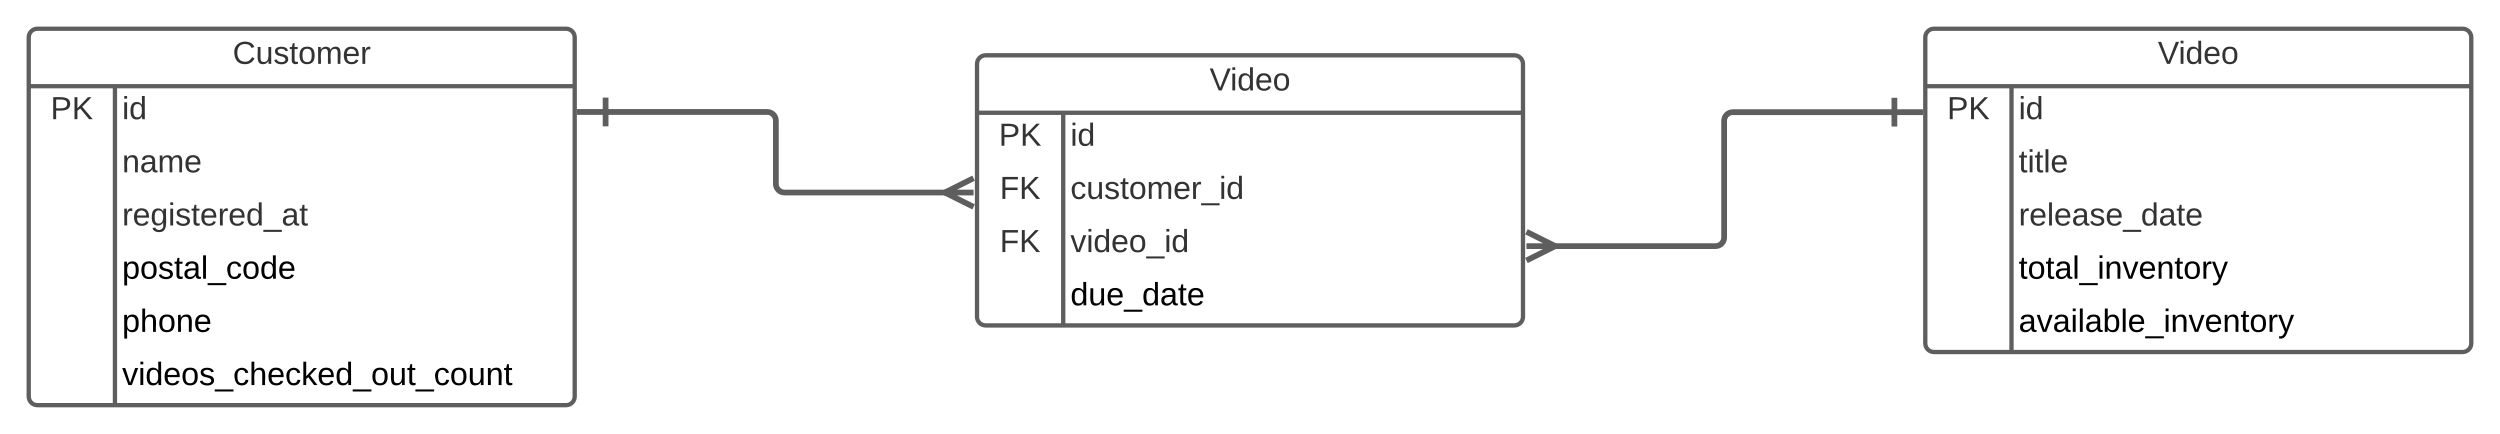
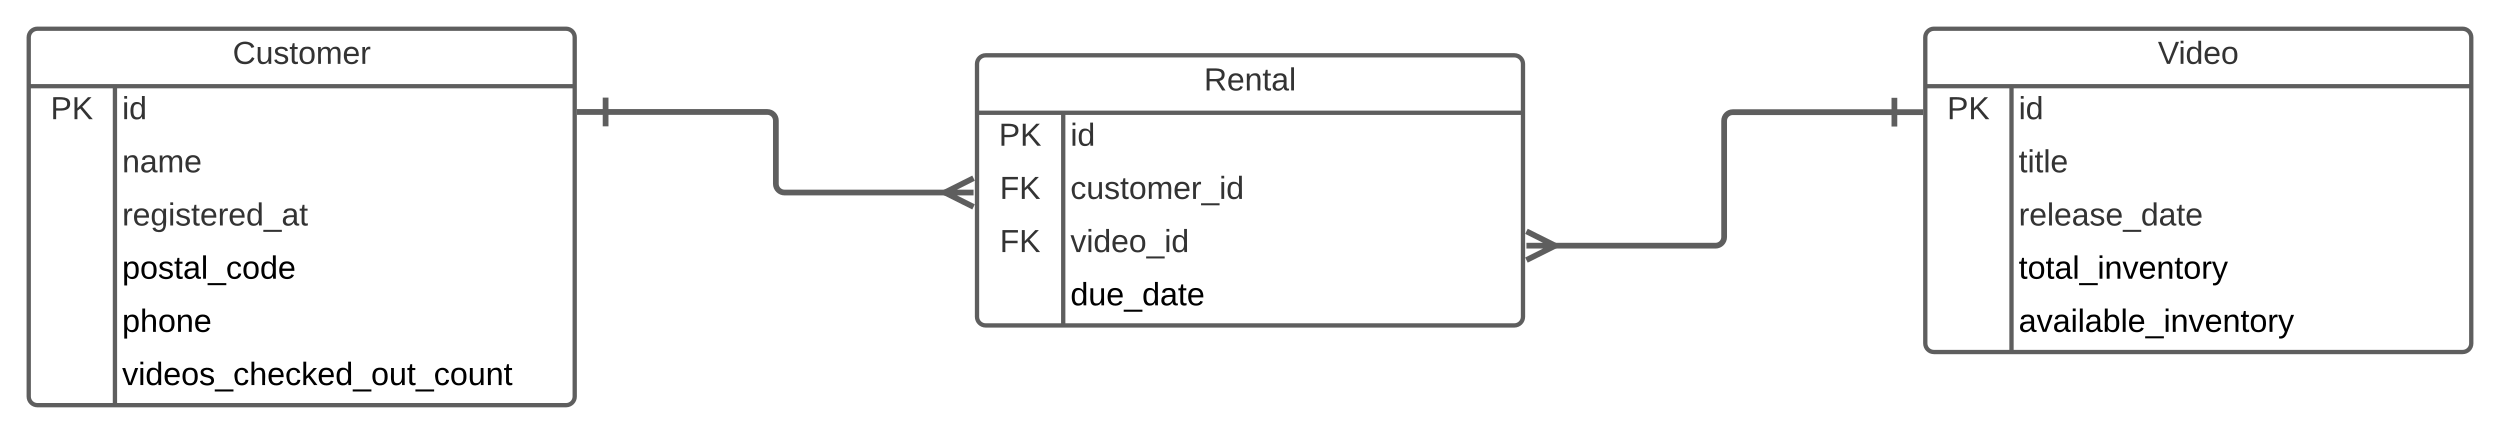
<svg xmlns="http://www.w3.org/2000/svg" xmlns:ns1="lucid" xmlns:xlink="http://www.w3.org/1999/xlink" width="1740" height="302">
  <g transform="translate(-140 -200)" ns1:page-tab-id="0_0">
    <path d="M0 0h3456v1360H0z" fill="#fff" />
    <path d="M160 226c0-3.3 2.7-6 6-6h368c3.3 0 6 2.7 6 6v250c0 3.3-2.7 6-6 6H166c-3.3 0-6-2.7-6-6z" fill="#fff" />
    <path d="M160 226c0-3.3 2.7-6 6-6h368c3.3 0 6 2.7 6 6v250c0 3.3-2.7 6-6 6H166c-3.3 0-6-2.7-6-6zM160 260h380M220 260v222" stroke="#5e5e5e" stroke-width="3" fill="none" />
    <use xlink:href="#a" transform="matrix(1,0,0,1,170,220) translate(131.9444 24.44444)" />
    <use xlink:href="#b" transform="matrix(1,0,0,1,165,262.5) translate(10.18519 20.44444)" />
    <use xlink:href="#c" transform="matrix(1,0,0,1,225,262.5) translate(0 20.44444)" />
    <use xlink:href="#d" transform="matrix(1,0,0,1,225,299.5) translate(0 20.44444)" />
    <use xlink:href="#e" transform="matrix(1,0,0,1,225,336.5) translate(0 20.44444)" />
    <use xlink:href="#f" transform="matrix(1,0,0,1,225,373.5) translate(0 20.48889)" />
    <use xlink:href="#g" transform="matrix(1,0,0,1,225,410.5) translate(0 20.48889)" />
    <use xlink:href="#h" transform="matrix(1,0,0,1,225,447.5) translate(0 20.48889)" />
    <path d="M1480 226c0-3.3 2.7-6 6-6h368c3.3 0 6 2.7 6 6v213c0 3.3-2.7 6-6 6h-368c-3.3 0-6-2.7-6-6z" fill="#fff" />
    <path d="M1480 226c0-3.3 2.7-6 6-6h368c3.3 0 6 2.7 6 6v213c0 3.3-2.7 6-6 6h-368c-3.3 0-6-2.7-6-6zM1480 260h380M1540 260v185" stroke="#5e5e5e" stroke-width="3" fill="none" />
    <use xlink:href="#i" transform="matrix(1,0,0,1,1490,220) translate(151.8519 24.44444)" />
    <use xlink:href="#b" transform="matrix(1,0,0,1,1485,262.5) translate(10.18519 20.44444)" />
    <use xlink:href="#c" transform="matrix(1,0,0,1,1545,262.5) translate(0 20.44444)" />
    <use xlink:href="#j" transform="matrix(1,0,0,1,1545,299.5) translate(0 20.44444)" />
    <use xlink:href="#k" transform="matrix(1,0,0,1,1545,336.5) translate(0 20.44444)" />
    <use xlink:href="#l" transform="matrix(1,0,0,1,1545,373.5) translate(0 20.48889)" />
    <use xlink:href="#m" transform="matrix(1,0,0,1,1545,410.5) translate(0 20.48889)" />
    <path d="M820 244.5c0-3.3 2.7-6 6-6h368c3.3 0 6 2.7 6 6v176c0 3.3-2.7 6-6 6H826c-3.3 0-6-2.7-6-6z" fill="#fff" />
    <path d="M820 244.5c0-3.3 2.7-6 6-6h368c3.3 0 6 2.7 6 6v176c0 3.3-2.7 6-6 6H826c-3.3 0-6-2.7-6-6zM820 278.5h380M880 278.5v148" stroke="#5e5e5e" stroke-width="3" fill="none" />
-     <use xlink:href="#i" transform="matrix(1,0,0,1,830,238.5) translate(151.8519 24.44444)" />
+     <use xlink:href="#n" transform="matrix(1,0,0,1,830,238.5) translate(147.963 24.44444)" />
    <use xlink:href="#b" transform="matrix(1,0,0,1,825,281) translate(10.18519 20.44444)" />
    <use xlink:href="#c" transform="matrix(1,0,0,1,885,281) translate(0 20.44444)" />
-     <use xlink:href="#n" transform="matrix(1,0,0,1,825,318) translate(10.83333 20.44444)" />
-     <use xlink:href="#o" transform="matrix(1,0,0,1,885,318) translate(0 20.44444)" />
-     <use xlink:href="#n" transform="matrix(1,0,0,1,825,355) translate(10.83333 20.44444)" />
-     <use xlink:href="#p" transform="matrix(1,0,0,1,885,355) translate(0 20.44444)" />
-     <use xlink:href="#q" transform="matrix(1,0,0,1,885,392) translate(0 20.48889)" />
-     <path d="M561.5 277.93H674c3.3 0 6 2.68 6 6V328c0 3.33 2.7 6 6 6h114.85" stroke="#5e5e5e" stroke-width="4" fill="none" />
+     <use xlink:href="#o" transform="matrix(1,0,0,1,825,318) translate(10.83333 20.44444)" />
+     <use xlink:href="#p" transform="matrix(1,0,0,1,885,318) translate(0 20.44444)" />
+     <use xlink:href="#o" transform="matrix(1,0,0,1,825,355) translate(10.83333 20.44444)" />
+     <use xlink:href="#q" transform="matrix(1,0,0,1,885,355) translate(0 20.44444)" />
+     <use xlink:href="#r" transform="matrix(1,0,0,1,885,392) translate(0 20.48889)" />
+     <path d="M561.5 277.93H674c3.3 0 6 2.68 6 6V328c0 3.3 2.7 6 6 6h114.85" stroke="#5e5e5e" stroke-width="4" fill="none" />
    <path d="M561.5 287.93v-20M541.5 277.93h20M817.6 344l-20-10 20-10M817.6 334h-20" stroke="#5e5e5e" stroke-width="4" fill="#fff" />
-     <path d="M1458.5 278.07H1346c-3.3 0-6 2.7-6 6v81.23c0 3.32-2.7 6-6 6h-114.85" stroke="#5e5e5e" stroke-width="4" fill="none" />
-     <path d="M1458.5 268.07v20M1478.5 278.07h-20M1202.4 361.3l20 10-20 10M1202.4 371.3h20" stroke="#5e5e5e" stroke-width="4" fill="#fff" />
+     <path d="M1458.5 278.07H1346c-3.3 0-6 2.7-6 6V365c0 3.3-2.7 6-6 6h-114.85" stroke="#5e5e5e" stroke-width="4" fill="none" />
+     <path d="M1458.5 268.07v20M1478.5 278.07h-20M1202.4 361l20 10-20 10M1202.4 371h20" stroke="#5e5e5e" stroke-width="4" fill="#fff" />
    <defs>
-       <path fill="#333" d="M212-179c-10-28-35-45-73-45-59 0-87 40-87 99 0 60 29 101 89 101 43 0 62-24 78-52l27 14C228-24 195 4 139 4 59 4 22-46 18-125c-6-104 99-153 187-111 19 9 31 26 39 46" id="r" />
-       <path fill="#333" d="M84 4C-5 8 30-112 23-190h32v120c0 31 7 50 39 49 72-2 45-101 50-169h31l1 190h-30c-1-10 1-25-2-33-11 22-28 36-60 37" id="s" />
-       <path fill="#333" d="M135-143c-3-34-86-38-87 0 15 53 115 12 119 90S17 21 10-45l28-5c4 36 97 45 98 0-10-56-113-15-118-90-4-57 82-63 122-42 12 7 21 19 24 35" id="t" />
-       <path fill="#333" d="M59-47c-2 24 18 29 38 22v24C64 9 27 4 27-40v-127H5v-23h24l9-43h21v43h35v23H59v120" id="u" />
-       <path fill="#333" d="M100-194c62-1 85 37 85 99 1 63-27 99-86 99S16-35 15-95c0-66 28-99 85-99zM99-20c44 1 53-31 53-75 0-43-8-75-51-75s-53 32-53 75 10 74 51 75" id="v" />
-       <path fill="#333" d="M210-169c-67 3-38 105-44 169h-31v-121c0-29-5-50-35-48C34-165 62-65 56 0H25l-1-190h30c1 10-1 24 2 32 10-44 99-50 107 0 11-21 27-35 58-36 85-2 47 119 55 194h-31v-121c0-29-5-49-35-48" id="w" />
-       <path fill="#333" d="M100-194c63 0 86 42 84 106H49c0 40 14 67 53 68 26 1 43-12 49-29l28 8c-11 28-37 45-77 45C44 4 14-33 15-96c1-61 26-98 85-98zm52 81c6-60-76-77-97-28-3 7-6 17-6 28h103" id="x" />
-       <path fill="#333" d="M114-163C36-179 61-72 57 0H25l-1-190h30c1 12-1 29 2 39 6-27 23-49 58-41v29" id="y" />
+       <path fill="#333" d="M212-179c-10-28-35-45-73-45-59 0-87 40-87 99 0 60 29 101 89 101 43 0 62-24 78-52l27 14C228-24 195 4 139 4 59 4 22-46 18-125c-6-104 99-153 187-111 19 9 31 26 39 46" id="s" />
+       <path fill="#333" d="M84 4C-5 8 30-112 23-190h32v120c0 31 7 50 39 49 72-2 45-101 50-169h31l1 190h-30c-1-10 1-25-2-33-11 22-28 36-60 37" id="t" />
+       <path fill="#333" d="M135-143c-3-34-86-38-87 0 15 53 115 12 119 90S17 21 10-45l28-5c4 36 97 45 98 0-10-56-113-15-118-90-4-57 82-63 122-42 12 7 21 19 24 35" id="u" />
+       <path fill="#333" d="M59-47c-2 24 18 29 38 22v24C64 9 27 4 27-40v-127H5v-23h24l9-43h21v43h35v23H59v120" id="v" />
+       <path fill="#333" d="M100-194c62-1 85 37 85 99 1 63-27 99-86 99S16-35 15-95c0-66 28-99 85-99zM99-20c44 1 53-31 53-75 0-43-8-75-51-75s-53 32-53 75 10 74 51 75" id="w" />
+       <path fill="#333" d="M210-169c-67 3-38 105-44 169h-31v-121c0-29-5-50-35-48C34-165 62-65 56 0H25l-1-190h30c1 10-1 24 2 32 10-44 99-50 107 0 11-21 27-35 58-36 85-2 47 119 55 194h-31v-121c0-29-5-49-35-48" id="x" />
+       <path fill="#333" d="M100-194c63 0 86 42 84 106H49c0 40 14 67 53 68 26 1 43-12 49-29l28 8c-11 28-37 45-77 45C44 4 14-33 15-96c1-61 26-98 85-98zm52 81c6-60-76-77-97-28-3 7-6 17-6 28h103" id="y" />
+       <path fill="#333" d="M114-163C36-179 61-72 57 0H25l-1-190h30c1 12-1 29 2 39 6-27 23-49 58-41v29" id="z" />
      <g id="a">
-         <use transform="matrix(0.0617284,0,0,0.0617284,0,0)" xlink:href="#r" />
-         <use transform="matrix(0.0617284,0,0,0.0617284,15.98765,0)" xlink:href="#s" />
-         <use transform="matrix(0.0617284,0,0,0.0617284,28.33333,0)" xlink:href="#t" />
-         <use transform="matrix(0.0617284,0,0,0.0617284,39.44444,0)" xlink:href="#u" />
-         <use transform="matrix(0.0617284,0,0,0.0617284,45.61728,0)" xlink:href="#v" />
-         <use transform="matrix(0.0617284,0,0,0.0617284,57.96296,0)" xlink:href="#w" />
-         <use transform="matrix(0.0617284,0,0,0.0617284,76.41975,0)" xlink:href="#x" />
-         <use transform="matrix(0.0617284,0,0,0.0617284,88.76543,0)" xlink:href="#y" />
-       </g>
-       <path fill="#333" d="M30-248c87 1 191-15 191 75 0 78-77 80-158 76V0H30v-248zm33 125c57 0 124 11 124-50 0-59-68-47-124-48v98" id="z" />
-       <path fill="#333" d="M194 0L95-120 63-95V0H30v-248h33v124l119-124h40L117-140 236 0h-42" id="A" />
+         <use transform="matrix(0.0617284,0,0,0.0617284,0,0)" xlink:href="#s" />
+         <use transform="matrix(0.0617284,0,0,0.0617284,15.98765,0)" xlink:href="#t" />
+         <use transform="matrix(0.0617284,0,0,0.0617284,28.33333,0)" xlink:href="#u" />
+         <use transform="matrix(0.0617284,0,0,0.0617284,39.44444,0)" xlink:href="#v" />
+         <use transform="matrix(0.0617284,0,0,0.0617284,45.61728,0)" xlink:href="#w" />
+         <use transform="matrix(0.0617284,0,0,0.0617284,57.96296,0)" xlink:href="#x" />
+         <use transform="matrix(0.0617284,0,0,0.0617284,76.41975,0)" xlink:href="#y" />
+         <use transform="matrix(0.0617284,0,0,0.0617284,88.76543,0)" xlink:href="#z" />
+       </g>
+       <path fill="#333" d="M30-248c87 1 191-15 191 75 0 78-77 80-158 76V0H30v-248zm33 125c57 0 124 11 124-50 0-59-68-47-124-48v98" id="A" />
+       <path fill="#333" d="M194 0L95-120 63-95V0H30v-248h33v124l119-124h40L117-140 236 0h-42" id="B" />
      <g id="b">
+         <use transform="matrix(0.0617284,0,0,0.0617284,0,0)" xlink:href="#A" />
+         <use transform="matrix(0.0617284,0,0,0.0617284,14.81481,0)" xlink:href="#B" />
+       </g>
+       <path fill="#333" d="M24-231v-30h32v30H24zM24 0v-190h32V0H24" id="C" />
+       <path fill="#333" d="M85-194c31 0 48 13 60 33l-1-100h32l1 261h-30c-2-10 0-23-3-31C134-8 116 4 85 4 32 4 16-35 15-94c0-66 23-100 70-100zm9 24c-40 0-46 34-46 75 0 40 6 74 45 74 42 0 51-32 51-76 0-42-9-74-50-73" id="D" />
+       <g id="c">
+         <use transform="matrix(0.0617284,0,0,0.0617284,0,0)" xlink:href="#C" />
+         <use transform="matrix(0.0617284,0,0,0.0617284,4.876543,0)" xlink:href="#D" />
+       </g>
+       <path fill="#333" d="M117-194c89-4 53 116 60 194h-32v-121c0-31-8-49-39-48C34-167 62-67 57 0H25l-1-190h30c1 10-1 24 2 32 11-22 29-35 61-36" id="E" />
+       <path fill="#333" d="M141-36C126-15 110 5 73 4 37 3 15-17 15-53c-1-64 63-63 125-63 3-35-9-54-41-54-24 1-41 7-42 31l-33-3c5-37 33-52 76-52 45 0 72 20 72 64v82c-1 20 7 32 28 27v20c-31 9-61-2-59-35zM48-53c0 20 12 33 32 33 41-3 63-29 60-74-43 2-92-5-92 41" id="F" />
+       <g id="d">
+         <use transform="matrix(0.0617284,0,0,0.0617284,0,0)" xlink:href="#E" />
+         <use transform="matrix(0.0617284,0,0,0.0617284,12.34568,0)" xlink:href="#F" />
+         <use transform="matrix(0.0617284,0,0,0.0617284,24.69136,0)" xlink:href="#x" />
+         <use transform="matrix(0.0617284,0,0,0.0617284,43.14815,0)" xlink:href="#y" />
+       </g>
+       <path fill="#333" d="M177-190C167-65 218 103 67 71c-23-6-38-20-44-43l32-5c15 47 100 32 89-28v-30C133-14 115 1 83 1 29 1 15-40 15-95c0-56 16-97 71-98 29-1 48 16 59 35 1-10 0-23 2-32h30zM94-22c36 0 50-32 50-73 0-42-14-75-50-75-39 0-46 34-46 75s6 73 46 73" id="G" />
+       <path fill="#333" d="M-5 72V49h209v23H-5" id="H" />
+       <g id="e">
        <use transform="matrix(0.0617284,0,0,0.0617284,0,0)" xlink:href="#z" />
-         <use transform="matrix(0.0617284,0,0,0.0617284,14.81481,0)" xlink:href="#A" />
-       </g>
-       <path fill="#333" d="M24-231v-30h32v30H24zM24 0v-190h32V0H24" id="B" />
-       <path fill="#333" d="M85-194c31 0 48 13 60 33l-1-100h32l1 261h-30c-2-10 0-23-3-31C134-8 116 4 85 4 32 4 16-35 15-94c0-66 23-100 70-100zm9 24c-40 0-46 34-46 75 0 40 6 74 45 74 42 0 51-32 51-76 0-42-9-74-50-73" id="C" />
-       <g id="c">
-         <use transform="matrix(0.0617284,0,0,0.0617284,0,0)" xlink:href="#B" />
-         <use transform="matrix(0.0617284,0,0,0.0617284,4.876543,0)" xlink:href="#C" />
-       </g>
-       <path fill="#333" d="M117-194c89-4 53 116 60 194h-32v-121c0-31-8-49-39-48C34-167 62-67 57 0H25l-1-190h30c1 10-1 24 2 32 11-22 29-35 61-36" id="D" />
-       <path fill="#333" d="M141-36C126-15 110 5 73 4 37 3 15-17 15-53c-1-64 63-63 125-63 3-35-9-54-41-54-24 1-41 7-42 31l-33-3c5-37 33-52 76-52 45 0 72 20 72 64v82c-1 20 7 32 28 27v20c-31 9-61-2-59-35zM48-53c0 20 12 33 32 33 41-3 63-29 60-74-43 2-92-5-92 41" id="E" />
-       <g id="d">
-         <use transform="matrix(0.0617284,0,0,0.0617284,0,0)" xlink:href="#D" />
-         <use transform="matrix(0.0617284,0,0,0.0617284,12.34568,0)" xlink:href="#E" />
-         <use transform="matrix(0.0617284,0,0,0.0617284,24.69136,0)" xlink:href="#w" />
-         <use transform="matrix(0.0617284,0,0,0.0617284,43.14815,0)" xlink:href="#x" />
-       </g>
-       <path fill="#333" d="M177-190C167-65 218 103 67 71c-23-6-38-20-44-43l32-5c15 47 100 32 89-28v-30C133-14 115 1 83 1 29 1 15-40 15-95c0-56 16-97 71-98 29-1 48 16 59 35 1-10 0-23 2-32h30zM94-22c36 0 50-32 50-73 0-42-14-75-50-75-39 0-46 34-46 75s6 73 46 73" id="F" />
-       <path fill="#333" d="M-5 72V49h209v23H-5" id="G" />
-       <g id="e">
-         <use transform="matrix(0.0617284,0,0,0.0617284,0,0)" xlink:href="#y" />
-         <use transform="matrix(0.0617284,0,0,0.0617284,7.345679,0)" xlink:href="#x" />
-         <use transform="matrix(0.0617284,0,0,0.0617284,19.69136,0)" xlink:href="#F" />
-         <use transform="matrix(0.0617284,0,0,0.0617284,32.03704,0)" xlink:href="#B" />
-         <use transform="matrix(0.0617284,0,0,0.0617284,36.91358,0)" xlink:href="#t" />
-         <use transform="matrix(0.0617284,0,0,0.0617284,48.02469,0)" xlink:href="#u" />
-         <use transform="matrix(0.0617284,0,0,0.0617284,54.19753,0)" xlink:href="#x" />
-         <use transform="matrix(0.0617284,0,0,0.0617284,66.54321,0)" xlink:href="#y" />
-         <use transform="matrix(0.0617284,0,0,0.0617284,73.88889,0)" xlink:href="#x" />
-         <use transform="matrix(0.0617284,0,0,0.0617284,86.23457,0)" xlink:href="#C" />
-         <use transform="matrix(0.0617284,0,0,0.0617284,98.58025,0)" xlink:href="#G" />
-         <use transform="matrix(0.0617284,0,0,0.0617284,110.9259,0)" xlink:href="#E" />
-         <use transform="matrix(0.0617284,0,0,0.0617284,123.2716,0)" xlink:href="#u" />
-       </g>
-       <path d="M115-194c55 1 70 41 70 98S169 2 115 4C84 4 66-9 55-30l1 105H24l-1-265h31l2 30c10-21 28-34 59-34zm-8 174c40 0 45-34 45-75s-6-73-45-74c-42 0-51 32-51 76 0 43 10 73 51 73" id="H" />
-       <path d="M100-194c62-1 85 37 85 99 1 63-27 99-86 99S16-35 15-95c0-66 28-99 85-99zM99-20c44 1 53-31 53-75 0-43-8-75-51-75s-53 32-53 75 10 74 51 75" id="I" />
-       <path d="M135-143c-3-34-86-38-87 0 15 53 115 12 119 90S17 21 10-45l28-5c4 36 97 45 98 0-10-56-113-15-118-90-4-57 82-63 122-42 12 7 21 19 24 35" id="J" />
-       <path d="M59-47c-2 24 18 29 38 22v24C64 9 27 4 27-40v-127H5v-23h24l9-43h21v43h35v23H59v120" id="K" />
-       <path d="M141-36C126-15 110 5 73 4 37 3 15-17 15-53c-1-64 63-63 125-63 3-35-9-54-41-54-24 1-41 7-42 31l-33-3c5-37 33-52 76-52 45 0 72 20 72 64v82c-1 20 7 32 28 27v20c-31 9-61-2-59-35zM48-53c0 20 12 33 32 33 41-3 63-29 60-74-43 2-92-5-92 41" id="L" />
-       <path d="M24 0v-261h32V0H24" id="M" />
-       <path d="M-5 72V49h209v23H-5" id="N" />
-       <path d="M96-169c-40 0-48 33-48 73s9 75 48 75c24 0 41-14 43-38l32 2c-6 37-31 61-74 61-59 0-76-41-82-99-10-93 101-131 147-64 4 7 5 14 7 22l-32 3c-4-21-16-35-41-35" id="O" />
-       <path d="M85-194c31 0 48 13 60 33l-1-100h32l1 261h-30c-2-10 0-23-3-31C134-8 116 4 85 4 32 4 16-35 15-94c0-66 23-100 70-100zm9 24c-40 0-46 34-46 75 0 40 6 74 45 74 42 0 51-32 51-76 0-42-9-74-50-73" id="P" />
-       <path d="M100-194c63 0 86 42 84 106H49c0 40 14 67 53 68 26 1 43-12 49-29l28 8c-11 28-37 45-77 45C44 4 14-33 15-96c1-61 26-98 85-98zm52 81c6-60-76-77-97-28-3 7-6 17-6 28h103" id="Q" />
+         <use transform="matrix(0.0617284,0,0,0.0617284,7.345679,0)" xlink:href="#y" />
+         <use transform="matrix(0.0617284,0,0,0.0617284,19.69136,0)" xlink:href="#G" />
+         <use transform="matrix(0.0617284,0,0,0.0617284,32.03704,0)" xlink:href="#C" />
+         <use transform="matrix(0.0617284,0,0,0.0617284,36.91358,0)" xlink:href="#u" />
+         <use transform="matrix(0.0617284,0,0,0.0617284,48.02469,0)" xlink:href="#v" />
+         <use transform="matrix(0.0617284,0,0,0.0617284,54.19753,0)" xlink:href="#y" />
+         <use transform="matrix(0.0617284,0,0,0.0617284,66.54321,0)" xlink:href="#z" />
+         <use transform="matrix(0.0617284,0,0,0.0617284,73.88889,0)" xlink:href="#y" />
+         <use transform="matrix(0.0617284,0,0,0.0617284,86.23457,0)" xlink:href="#D" />
+         <use transform="matrix(0.0617284,0,0,0.0617284,98.58025,0)" xlink:href="#H" />
+         <use transform="matrix(0.0617284,0,0,0.0617284,110.9259,0)" xlink:href="#F" />
+         <use transform="matrix(0.0617284,0,0,0.0617284,123.2716,0)" xlink:href="#v" />
+       </g>
+       <path d="M115-194c55 1 70 41 70 98S169 2 115 4C84 4 66-9 55-30l1 105H24l-1-265h31l2 30c10-21 28-34 59-34zm-8 174c40 0 45-34 45-75s-6-73-45-74c-42 0-51 32-51 76 0 43 10 73 51 73" id="I" />
+       <path d="M100-194c62-1 85 37 85 99 1 63-27 99-86 99S16-35 15-95c0-66 28-99 85-99zM99-20c44 1 53-31 53-75 0-43-8-75-51-75s-53 32-53 75 10 74 51 75" id="J" />
+       <path d="M135-143c-3-34-86-38-87 0 15 53 115 12 119 90S17 21 10-45l28-5c4 36 97 45 98 0-10-56-113-15-118-90-4-57 82-63 122-42 12 7 21 19 24 35" id="K" />
+       <path d="M59-47c-2 24 18 29 38 22v24C64 9 27 4 27-40v-127H5v-23h24l9-43h21v43h35v23H59v120" id="L" />
+       <path d="M141-36C126-15 110 5 73 4 37 3 15-17 15-53c-1-64 63-63 125-63 3-35-9-54-41-54-24 1-41 7-42 31l-33-3c5-37 33-52 76-52 45 0 72 20 72 64v82c-1 20 7 32 28 27v20c-31 9-61-2-59-35zM48-53c0 20 12 33 32 33 41-3 63-29 60-74-43 2-92-5-92 41" id="M" />
+       <path d="M24 0v-261h32V0H24" id="N" />
+       <path d="M-5 72V49h209v23H-5" id="O" />
+       <path d="M96-169c-40 0-48 33-48 73s9 75 48 75c24 0 41-14 43-38l32 2c-6 37-31 61-74 61-59 0-76-41-82-99-10-93 101-131 147-64 4 7 5 14 7 22l-32 3c-4-21-16-35-41-35" id="P" />
+       <path d="M85-194c31 0 48 13 60 33l-1-100h32l1 261h-30c-2-10 0-23-3-31C134-8 116 4 85 4 32 4 16-35 15-94c0-66 23-100 70-100zm9 24c-40 0-46 34-46 75 0 40 6 74 45 74 42 0 51-32 51-76 0-42-9-74-50-73" id="Q" />
+       <path d="M100-194c63 0 86 42 84 106H49c0 40 14 67 53 68 26 1 43-12 49-29l28 8c-11 28-37 45-77 45C44 4 14-33 15-96c1-61 26-98 85-98zm52 81c6-60-76-77-97-28-3 7-6 17-6 28h103" id="R" />
      <g id="f">
-         <use transform="matrix(0.06234568,0,0,0.06234568,0,0)" xlink:href="#H" />
-         <use transform="matrix(0.06234568,0,0,0.06234568,12.46914,0)" xlink:href="#I" />
+         <use transform="matrix(0.06234568,0,0,0.06234568,0,0)" xlink:href="#I" />
+         <use transform="matrix(0.06234568,0,0,0.06234568,12.46914,0)" xlink:href="#J" />
+         <use transform="matrix(0.06234568,0,0,0.06234568,24.93827,0)" xlink:href="#K" />
+         <use transform="matrix(0.06234568,0,0,0.06234568,36.16049,0)" xlink:href="#L" />
+         <use transform="matrix(0.06234568,0,0,0.06234568,42.39506,0)" xlink:href="#M" />
+         <use transform="matrix(0.06234568,0,0,0.06234568,54.8642,0)" xlink:href="#N" />
+         <use transform="matrix(0.06234568,0,0,0.06234568,59.78951,0)" xlink:href="#O" />
+         <use transform="matrix(0.06234568,0,0,0.06234568,72.25864,0)" xlink:href="#P" />
+         <use transform="matrix(0.06234568,0,0,0.06234568,83.48086,0)" xlink:href="#J" />
+         <use transform="matrix(0.06234568,0,0,0.06234568,95.95,0)" xlink:href="#Q" />
+         <use transform="matrix(0.06234568,0,0,0.06234568,108.4191,0)" xlink:href="#R" />
+       </g>
+       <path d="M106-169C34-169 62-67 57 0H25v-261h32l-1 103c12-21 28-36 61-36 89 0 53 116 60 194h-32v-121c2-32-8-49-39-48" id="S" />
+       <path d="M117-194c89-4 53 116 60 194h-32v-121c0-31-8-49-39-48C34-167 62-67 57 0H25l-1-190h30c1 10-1 24 2 32 11-22 29-35 61-36" id="T" />
+       <g id="g">
+         <use transform="matrix(0.06234568,0,0,0.06234568,0,0)" xlink:href="#I" />
+         <use transform="matrix(0.06234568,0,0,0.06234568,12.46914,0)" xlink:href="#S" />
        <use transform="matrix(0.06234568,0,0,0.06234568,24.93827,0)" xlink:href="#J" />
-         <use transform="matrix(0.06234568,0,0,0.06234568,36.16049,0)" xlink:href="#K" />
-         <use transform="matrix(0.06234568,0,0,0.06234568,42.39506,0)" xlink:href="#L" />
-         <use transform="matrix(0.06234568,0,0,0.06234568,54.8642,0)" xlink:href="#M" />
-         <use transform="matrix(0.06234568,0,0,0.06234568,59.78951,0)" xlink:href="#N" />
-         <use transform="matrix(0.06234568,0,0,0.06234568,72.25864,0)" xlink:href="#O" />
-         <use transform="matrix(0.06234568,0,0,0.06234568,83.48086,0)" xlink:href="#I" />
-         <use transform="matrix(0.06234568,0,0,0.06234568,95.95,0)" xlink:href="#P" />
-         <use transform="matrix(0.06234568,0,0,0.06234568,108.4191,0)" xlink:href="#Q" />
-       </g>
-       <path d="M106-169C34-169 62-67 57 0H25v-261h32l-1 103c12-21 28-36 61-36 89 0 53 116 60 194h-32v-121c2-32-8-49-39-48" id="R" />
-       <path d="M117-194c89-4 53 116 60 194h-32v-121c0-31-8-49-39-48C34-167 62-67 57 0H25l-1-190h30c1 10-1 24 2 32 11-22 29-35 61-36" id="S" />
-       <g id="g">
-         <use transform="matrix(0.06234568,0,0,0.06234568,0,0)" xlink:href="#H" />
-         <use transform="matrix(0.06234568,0,0,0.06234568,12.46914,0)" xlink:href="#R" />
-         <use transform="matrix(0.06234568,0,0,0.06234568,24.93827,0)" xlink:href="#I" />
-         <use transform="matrix(0.06234568,0,0,0.06234568,37.40741,0)" xlink:href="#S" />
+         <use transform="matrix(0.06234568,0,0,0.06234568,37.40741,0)" xlink:href="#T" />
+         <use transform="matrix(0.06234568,0,0,0.06234568,49.87654,0)" xlink:href="#R" />
+       </g>
+       <path d="M108 0H70L1-190h34L89-25l56-165h34" id="U" />
+       <path d="M24-231v-30h32v30H24zM24 0v-190h32V0H24" id="V" />
+       <path d="M143 0L79-87 56-68V0H24v-261h32v163l83-92h37l-77 82L181 0h-38" id="W" />
+       <path d="M84 4C-5 8 30-112 23-190h32v120c0 31 7 50 39 49 72-2 45-101 50-169h31l1 190h-30c-1-10 1-25-2-33-11 22-28 36-60 37" id="X" />
+       <g id="h">
+         <use transform="matrix(0.06234568,0,0,0.06234568,0,0)" xlink:href="#U" />
+         <use transform="matrix(0.06234568,0,0,0.06234568,11.22222,0)" xlink:href="#V" />
+         <use transform="matrix(0.06234568,0,0,0.06234568,16.14753,0)" xlink:href="#Q" />
+         <use transform="matrix(0.06234568,0,0,0.06234568,28.61667,0)" xlink:href="#R" />
+         <use transform="matrix(0.06234568,0,0,0.06234568,41.0858,0)" xlink:href="#J" />
+         <use transform="matrix(0.06234568,0,0,0.06234568,53.55494,0)" xlink:href="#K" />
+         <use transform="matrix(0.06234568,0,0,0.06234568,64.77716,0)" xlink:href="#O" />
+         <use transform="matrix(0.06234568,0,0,0.06234568,77.2463,0)" xlink:href="#P" />
+         <use transform="matrix(0.06234568,0,0,0.06234568,88.46852,0)" xlink:href="#S" />
+         <use transform="matrix(0.06234568,0,0,0.06234568,100.9377,0)" xlink:href="#R" />
+         <use transform="matrix(0.06234568,0,0,0.06234568,113.4068,0)" xlink:href="#P" />
+         <use transform="matrix(0.06234568,0,0,0.06234568,124.629,0)" xlink:href="#W" />
+         <use transform="matrix(0.06234568,0,0,0.06234568,135.8512,0)" xlink:href="#R" />
+         <use transform="matrix(0.06234568,0,0,0.06234568,148.3204,0)" xlink:href="#Q" />
+         <use transform="matrix(0.06234568,0,0,0.06234568,160.7895,0)" xlink:href="#O" />
+         <use transform="matrix(0.06234568,0,0,0.06234568,173.2586,0)" xlink:href="#J" />
+         <use transform="matrix(0.06234568,0,0,0.06234568,185.7278,0)" xlink:href="#X" />
+         <use transform="matrix(0.06234568,0,0,0.06234568,198.1969,0)" xlink:href="#L" />
+         <use transform="matrix(0.06234568,0,0,0.06234568,204.4315,0)" xlink:href="#O" />
+         <use transform="matrix(0.06234568,0,0,0.06234568,216.9006,0)" xlink:href="#P" />
+         <use transform="matrix(0.06234568,0,0,0.06234568,228.1228,0)" xlink:href="#J" />
+         <use transform="matrix(0.06234568,0,0,0.06234568,240.592,0)" xlink:href="#X" />
+         <use transform="matrix(0.06234568,0,0,0.06234568,253.0611,0)" xlink:href="#T" />
+         <use transform="matrix(0.06234568,0,0,0.06234568,265.5302,0)" xlink:href="#L" />
+       </g>
+       <path fill="#333" d="M137 0h-34L2-248h35l83 218 83-218h36" id="Y" />
+       <g id="i">
+         <use transform="matrix(0.0617284,0,0,0.0617284,0,0)" xlink:href="#Y" />
+         <use transform="matrix(0.0617284,0,0,0.0617284,14.38272,0)" xlink:href="#C" />
+         <use transform="matrix(0.0617284,0,0,0.0617284,19.25926,0)" xlink:href="#D" />
+         <use transform="matrix(0.0617284,0,0,0.0617284,31.60494,0)" xlink:href="#y" />
+         <use transform="matrix(0.0617284,0,0,0.0617284,43.95062,0)" xlink:href="#w" />
+       </g>
+       <path fill="#333" d="M24 0v-261h32V0H24" id="Z" />
+       <g id="j">
+         <use transform="matrix(0.0617284,0,0,0.0617284,0,0)" xlink:href="#v" />
+         <use transform="matrix(0.0617284,0,0,0.0617284,6.17284,0)" xlink:href="#C" />
+         <use transform="matrix(0.0617284,0,0,0.0617284,11.04938,0)" xlink:href="#v" />
+         <use transform="matrix(0.0617284,0,0,0.0617284,17.22222,0)" xlink:href="#Z" />
+         <use transform="matrix(0.0617284,0,0,0.0617284,22.09877,0)" xlink:href="#y" />
+       </g>
+       <g id="k">
+         <use transform="matrix(0.0617284,0,0,0.0617284,0,0)" xlink:href="#z" />
+         <use transform="matrix(0.0617284,0,0,0.0617284,7.345679,0)" xlink:href="#y" />
+         <use transform="matrix(0.0617284,0,0,0.0617284,19.69136,0)" xlink:href="#Z" />
+         <use transform="matrix(0.0617284,0,0,0.0617284,24.5679,0)" xlink:href="#y" />
+         <use transform="matrix(0.0617284,0,0,0.0617284,36.91358,0)" xlink:href="#F" />
+         <use transform="matrix(0.0617284,0,0,0.0617284,49.25926,0)" xlink:href="#u" />
+         <use transform="matrix(0.0617284,0,0,0.0617284,60.37037,0)" xlink:href="#y" />
+         <use transform="matrix(0.0617284,0,0,0.0617284,72.71605,0)" xlink:href="#H" />
+         <use transform="matrix(0.0617284,0,0,0.0617284,85.06173,0)" xlink:href="#D" />
+         <use transform="matrix(0.0617284,0,0,0.0617284,97.40741,0)" xlink:href="#F" />
+         <use transform="matrix(0.0617284,0,0,0.0617284,109.7531,0)" xlink:href="#v" />
+         <use transform="matrix(0.0617284,0,0,0.0617284,115.9259,0)" xlink:href="#y" />
+       </g>
+       <path d="M114-163C36-179 61-72 57 0H25l-1-190h30c1 12-1 29 2 39 6-27 23-49 58-41v29" id="aa" />
+       <path d="M179-190L93 31C79 59 56 82 12 73V49c39 6 53-20 64-50L1-190h34L92-34l54-156h33" id="ab" />
+       <g id="l">
+         <use transform="matrix(0.06234568,0,0,0.06234568,0,0)" xlink:href="#L" />
+         <use transform="matrix(0.06234568,0,0,0.06234568,6.234568,0)" xlink:href="#J" />
+         <use transform="matrix(0.06234568,0,0,0.06234568,18.7037,0)" xlink:href="#L" />
+         <use transform="matrix(0.06234568,0,0,0.06234568,24.93827,0)" xlink:href="#M" />
+         <use transform="matrix(0.06234568,0,0,0.06234568,37.40741,0)" xlink:href="#N" />
+         <use transform="matrix(0.06234568,0,0,0.06234568,42.33272,0)" xlink:href="#O" />
+         <use transform="matrix(0.06234568,0,0,0.06234568,54.80185,0)" xlink:href="#V" />
+         <use transform="matrix(0.06234568,0,0,0.06234568,59.72716,0)" xlink:href="#T" />
+         <use transform="matrix(0.06234568,0,0,0.06234568,72.1963,0)" xlink:href="#U" />
+         <use transform="matrix(0.06234568,0,0,0.06234568,83.41852,0)" xlink:href="#R" />
+         <use transform="matrix(0.06234568,0,0,0.06234568,95.88765,0)" xlink:href="#T" />
+         <use transform="matrix(0.06234568,0,0,0.06234568,108.3568,0)" xlink:href="#L" />
+         <use transform="matrix(0.06234568,0,0,0.06234568,114.5914,0)" xlink:href="#J" />
+         <use transform="matrix(0.06234568,0,0,0.06234568,127.0605,0)" xlink:href="#aa" />
+         <use transform="matrix(0.06234568,0,0,0.06234568,134.4796,0)" xlink:href="#ab" />
+       </g>
+       <path d="M115-194c53 0 69 39 70 98 0 66-23 100-70 100C84 3 66-7 56-30L54 0H23l1-261h32v101c10-23 28-34 59-34zm-8 174c40 0 45-34 45-75 0-40-5-75-45-74-42 0-51 32-51 76 0 43 10 73 51 73" id="ac" />
+       <g id="m">
+         <use transform="matrix(0.06234568,0,0,0.06234568,0,0)" xlink:href="#M" />
+         <use transform="matrix(0.06234568,0,0,0.06234568,12.46914,0)" xlink:href="#U" />
+         <use transform="matrix(0.06234568,0,0,0.06234568,23.69136,0)" xlink:href="#M" />
+         <use transform="matrix(0.06234568,0,0,0.06234568,36.16049,0)" xlink:href="#V" />
+         <use transform="matrix(0.06234568,0,0,0.06234568,41.0858,0)" xlink:href="#N" />
+         <use transform="matrix(0.06234568,0,0,0.06234568,46.01111,0)" xlink:href="#M" />
+         <use transform="matrix(0.06234568,0,0,0.06234568,58.48025,0)" xlink:href="#ac" />
+         <use transform="matrix(0.06234568,0,0,0.06234568,70.94938,0)" xlink:href="#N" />
+         <use transform="matrix(0.06234568,0,0,0.06234568,75.87469,0)" xlink:href="#R" />
+         <use transform="matrix(0.06234568,0,0,0.06234568,88.34383,0)" xlink:href="#O" />
+         <use transform="matrix(0.06234568,0,0,0.06234568,100.813,0)" xlink:href="#V" />
+         <use transform="matrix(0.06234568,0,0,0.06234568,105.7383,0)" xlink:href="#T" />
+         <use transform="matrix(0.06234568,0,0,0.06234568,118.2074,0)" xlink:href="#U" />
+         <use transform="matrix(0.06234568,0,0,0.06234568,129.4296,0)" xlink:href="#R" />
+         <use transform="matrix(0.06234568,0,0,0.06234568,141.8988,0)" xlink:href="#T" />
+         <use transform="matrix(0.06234568,0,0,0.06234568,154.3679,0)" xlink:href="#L" />
+         <use transform="matrix(0.06234568,0,0,0.06234568,160.6025,0)" xlink:href="#J" />
+         <use transform="matrix(0.06234568,0,0,0.06234568,173.0716,0)" xlink:href="#aa" />
+         <use transform="matrix(0.06234568,0,0,0.06234568,180.4907,0)" xlink:href="#ab" />
+       </g>
+       <path fill="#333" d="M233-177c-1 41-23 64-60 70L243 0h-38l-65-103H63V0H30v-248c88 3 205-21 203 71zM63-129c60-2 137 13 137-47 0-61-80-42-137-45v92" id="ad" />
+       <g id="n">
+         <use transform="matrix(0.0617284,0,0,0.0617284,0,0)" xlink:href="#ad" />
+         <use transform="matrix(0.0617284,0,0,0.0617284,15.98765,0)" xlink:href="#y" />
+         <use transform="matrix(0.0617284,0,0,0.0617284,28.33333,0)" xlink:href="#E" />
+         <use transform="matrix(0.0617284,0,0,0.0617284,40.67901,0)" xlink:href="#v" />
+         <use transform="matrix(0.0617284,0,0,0.0617284,46.85185,0)" xlink:href="#F" />
+         <use transform="matrix(0.0617284,0,0,0.0617284,59.19753,0)" xlink:href="#Z" />
+       </g>
+       <path fill="#333" d="M63-220v92h138v28H63V0H30v-248h175v28H63" id="ae" />
+       <g id="o">
+         <use transform="matrix(0.0617284,0,0,0.0617284,0,0)" xlink:href="#ae" />
+         <use transform="matrix(0.0617284,0,0,0.0617284,13.51852,0)" xlink:href="#B" />
+       </g>
+       <path fill="#333" d="M96-169c-40 0-48 33-48 73s9 75 48 75c24 0 41-14 43-38l32 2c-6 37-31 61-74 61-59 0-76-41-82-99-10-93 101-131 147-64 4 7 5 14 7 22l-32 3c-4-21-16-35-41-35" id="af" />
+       <g id="p">
+         <use transform="matrix(0.0617284,0,0,0.0617284,0,0)" xlink:href="#af" />
+         <use transform="matrix(0.0617284,0,0,0.0617284,11.11111,0)" xlink:href="#t" />
+         <use transform="matrix(0.0617284,0,0,0.0617284,23.45679,0)" xlink:href="#u" />
+         <use transform="matrix(0.0617284,0,0,0.0617284,34.5679,0)" xlink:href="#v" />
+         <use transform="matrix(0.0617284,0,0,0.0617284,40.74074,0)" xlink:href="#w" />
+         <use transform="matrix(0.0617284,0,0,0.0617284,53.08642,0)" xlink:href="#x" />
+         <use transform="matrix(0.0617284,0,0,0.0617284,71.54321,0)" xlink:href="#y" />
+         <use transform="matrix(0.0617284,0,0,0.0617284,83.88889,0)" xlink:href="#z" />
+         <use transform="matrix(0.0617284,0,0,0.0617284,91.23457,0)" xlink:href="#H" />
+         <use transform="matrix(0.0617284,0,0,0.0617284,103.5802,0)" xlink:href="#C" />
+         <use transform="matrix(0.0617284,0,0,0.0617284,108.4568,0)" xlink:href="#D" />
+       </g>
+       <path fill="#333" d="M108 0H70L1-190h34L89-25l56-165h34" id="ag" />
+       <g id="q">
+         <use transform="matrix(0.0617284,0,0,0.0617284,0,0)" xlink:href="#ag" />
+         <use transform="matrix(0.0617284,0,0,0.0617284,11.11111,0)" xlink:href="#C" />
+         <use transform="matrix(0.0617284,0,0,0.0617284,15.98765,0)" xlink:href="#D" />
+         <use transform="matrix(0.0617284,0,0,0.0617284,28.33333,0)" xlink:href="#y" />
+         <use transform="matrix(0.0617284,0,0,0.0617284,40.67901,0)" xlink:href="#w" />
+         <use transform="matrix(0.0617284,0,0,0.0617284,53.02469,0)" xlink:href="#H" />
+         <use transform="matrix(0.0617284,0,0,0.0617284,65.37037,0)" xlink:href="#C" />
+         <use transform="matrix(0.0617284,0,0,0.0617284,70.24691,0)" xlink:href="#D" />
+       </g>
+       <g id="r">
+         <use transform="matrix(0.06234568,0,0,0.06234568,0,0)" xlink:href="#Q" />
+         <use transform="matrix(0.06234568,0,0,0.06234568,12.46914,0)" xlink:href="#X" />
+         <use transform="matrix(0.06234568,0,0,0.06234568,24.93827,0)" xlink:href="#R" />
+         <use transform="matrix(0.06234568,0,0,0.06234568,37.40741,0)" xlink:href="#O" />
        <use transform="matrix(0.06234568,0,0,0.06234568,49.87654,0)" xlink:href="#Q" />
-       </g>
-       <path d="M108 0H70L1-190h34L89-25l56-165h34" id="T" />
-       <path d="M24-231v-30h32v30H24zM24 0v-190h32V0H24" id="U" />
-       <path d="M143 0L79-87 56-68V0H24v-261h32v163l83-92h37l-77 82L181 0h-38" id="V" />
-       <path d="M84 4C-5 8 30-112 23-190h32v120c0 31 7 50 39 49 72-2 45-101 50-169h31l1 190h-30c-1-10 1-25-2-33-11 22-28 36-60 37" id="W" />
-       <g id="h">
-         <use transform="matrix(0.06234568,0,0,0.06234568,0,0)" xlink:href="#T" />
-         <use transform="matrix(0.06234568,0,0,0.06234568,11.22222,0)" xlink:href="#U" />
-         <use transform="matrix(0.06234568,0,0,0.06234568,16.14753,0)" xlink:href="#P" />
-         <use transform="matrix(0.06234568,0,0,0.06234568,28.61667,0)" xlink:href="#Q" />
-         <use transform="matrix(0.06234568,0,0,0.06234568,41.0858,0)" xlink:href="#I" />
-         <use transform="matrix(0.06234568,0,0,0.06234568,53.55494,0)" xlink:href="#J" />
-         <use transform="matrix(0.06234568,0,0,0.06234568,64.77716,0)" xlink:href="#N" />
-         <use transform="matrix(0.06234568,0,0,0.06234568,77.2463,0)" xlink:href="#O" />
-         <use transform="matrix(0.06234568,0,0,0.06234568,88.46852,0)" xlink:href="#R" />
-         <use transform="matrix(0.06234568,0,0,0.06234568,100.9377,0)" xlink:href="#Q" />
-         <use transform="matrix(0.06234568,0,0,0.06234568,113.4068,0)" xlink:href="#O" />
-         <use transform="matrix(0.06234568,0,0,0.06234568,124.629,0)" xlink:href="#V" />
-         <use transform="matrix(0.06234568,0,0,0.06234568,135.8512,0)" xlink:href="#Q" />
-         <use transform="matrix(0.06234568,0,0,0.06234568,148.3204,0)" xlink:href="#P" />
-         <use transform="matrix(0.06234568,0,0,0.06234568,160.7895,0)" xlink:href="#N" />
-         <use transform="matrix(0.06234568,0,0,0.06234568,173.2586,0)" xlink:href="#I" />
-         <use transform="matrix(0.06234568,0,0,0.06234568,185.7278,0)" xlink:href="#W" />
-         <use transform="matrix(0.06234568,0,0,0.06234568,198.1969,0)" xlink:href="#K" />
-         <use transform="matrix(0.06234568,0,0,0.06234568,204.4315,0)" xlink:href="#N" />
-         <use transform="matrix(0.06234568,0,0,0.06234568,216.9006,0)" xlink:href="#O" />
-         <use transform="matrix(0.06234568,0,0,0.06234568,228.1228,0)" xlink:href="#I" />
-         <use transform="matrix(0.06234568,0,0,0.06234568,240.592,0)" xlink:href="#W" />
-         <use transform="matrix(0.06234568,0,0,0.06234568,253.0611,0)" xlink:href="#S" />
-         <use transform="matrix(0.06234568,0,0,0.06234568,265.5302,0)" xlink:href="#K" />
-       </g>
-       <path fill="#333" d="M137 0h-34L2-248h35l83 218 83-218h36" id="X" />
-       <g id="i">
-         <use transform="matrix(0.0617284,0,0,0.0617284,0,0)" xlink:href="#X" />
-         <use transform="matrix(0.0617284,0,0,0.0617284,14.38272,0)" xlink:href="#B" />
-         <use transform="matrix(0.0617284,0,0,0.0617284,19.25926,0)" xlink:href="#C" />
-         <use transform="matrix(0.0617284,0,0,0.0617284,31.60494,0)" xlink:href="#x" />
-         <use transform="matrix(0.0617284,0,0,0.0617284,43.95062,0)" xlink:href="#v" />
-       </g>
-       <path fill="#333" d="M24 0v-261h32V0H24" id="Y" />
-       <g id="j">
-         <use transform="matrix(0.0617284,0,0,0.0617284,0,0)" xlink:href="#u" />
-         <use transform="matrix(0.0617284,0,0,0.0617284,6.17284,0)" xlink:href="#B" />
-         <use transform="matrix(0.0617284,0,0,0.0617284,11.04938,0)" xlink:href="#u" />
-         <use transform="matrix(0.0617284,0,0,0.0617284,17.22222,0)" xlink:href="#Y" />
-         <use transform="matrix(0.0617284,0,0,0.0617284,22.09877,0)" xlink:href="#x" />
-       </g>
-       <g id="k">
-         <use transform="matrix(0.0617284,0,0,0.0617284,0,0)" xlink:href="#y" />
-         <use transform="matrix(0.0617284,0,0,0.0617284,7.345679,0)" xlink:href="#x" />
-         <use transform="matrix(0.0617284,0,0,0.0617284,19.69136,0)" xlink:href="#Y" />
-         <use transform="matrix(0.0617284,0,0,0.0617284,24.5679,0)" xlink:href="#x" />
-         <use transform="matrix(0.0617284,0,0,0.0617284,36.91358,0)" xlink:href="#E" />
-         <use transform="matrix(0.0617284,0,0,0.0617284,49.25926,0)" xlink:href="#t" />
-         <use transform="matrix(0.0617284,0,0,0.0617284,60.37037,0)" xlink:href="#x" />
-         <use transform="matrix(0.0617284,0,0,0.0617284,72.71605,0)" xlink:href="#G" />
-         <use transform="matrix(0.0617284,0,0,0.0617284,85.06173,0)" xlink:href="#C" />
-         <use transform="matrix(0.0617284,0,0,0.0617284,97.40741,0)" xlink:href="#E" />
-         <use transform="matrix(0.0617284,0,0,0.0617284,109.7531,0)" xlink:href="#u" />
-         <use transform="matrix(0.0617284,0,0,0.0617284,115.9259,0)" xlink:href="#x" />
-       </g>
-       <path d="M114-163C36-179 61-72 57 0H25l-1-190h30c1 12-1 29 2 39 6-27 23-49 58-41v29" id="Z" />
-       <path d="M179-190L93 31C79 59 56 82 12 73V49c39 6 53-20 64-50L1-190h34L92-34l54-156h33" id="aa" />
-       <g id="l">
-         <use transform="matrix(0.06234568,0,0,0.06234568,0,0)" xlink:href="#K" />
-         <use transform="matrix(0.06234568,0,0,0.06234568,6.234568,0)" xlink:href="#I" />
-         <use transform="matrix(0.06234568,0,0,0.06234568,18.7037,0)" xlink:href="#K" />
-         <use transform="matrix(0.06234568,0,0,0.06234568,24.93827,0)" xlink:href="#L" />
-         <use transform="matrix(0.06234568,0,0,0.06234568,37.40741,0)" xlink:href="#M" />
-         <use transform="matrix(0.06234568,0,0,0.06234568,42.33272,0)" xlink:href="#N" />
-         <use transform="matrix(0.06234568,0,0,0.06234568,54.80185,0)" xlink:href="#U" />
-         <use transform="matrix(0.06234568,0,0,0.06234568,59.72716,0)" xlink:href="#S" />
-         <use transform="matrix(0.06234568,0,0,0.06234568,72.1963,0)" xlink:href="#T" />
-         <use transform="matrix(0.06234568,0,0,0.06234568,83.41852,0)" xlink:href="#Q" />
-         <use transform="matrix(0.06234568,0,0,0.06234568,95.88765,0)" xlink:href="#S" />
-         <use transform="matrix(0.06234568,0,0,0.06234568,108.3568,0)" xlink:href="#K" />
-         <use transform="matrix(0.06234568,0,0,0.06234568,114.5914,0)" xlink:href="#I" />
-         <use transform="matrix(0.06234568,0,0,0.06234568,127.0605,0)" xlink:href="#Z" />
-         <use transform="matrix(0.06234568,0,0,0.06234568,134.4796,0)" xlink:href="#aa" />
-       </g>
-       <path d="M115-194c53 0 69 39 70 98 0 66-23 100-70 100C84 3 66-7 56-30L54 0H23l1-261h32v101c10-23 28-34 59-34zm-8 174c40 0 45-34 45-75 0-40-5-75-45-74-42 0-51 32-51 76 0 43 10 73 51 73" id="ab" />
-       <g id="m">
-         <use transform="matrix(0.06234568,0,0,0.06234568,0,0)" xlink:href="#L" />
-         <use transform="matrix(0.06234568,0,0,0.06234568,12.46914,0)" xlink:href="#T" />
-         <use transform="matrix(0.06234568,0,0,0.06234568,23.69136,0)" xlink:href="#L" />
-         <use transform="matrix(0.06234568,0,0,0.06234568,36.16049,0)" xlink:href="#U" />
-         <use transform="matrix(0.06234568,0,0,0.06234568,41.0858,0)" xlink:href="#M" />
-         <use transform="matrix(0.06234568,0,0,0.06234568,46.01111,0)" xlink:href="#L" />
-         <use transform="matrix(0.06234568,0,0,0.06234568,58.48025,0)" xlink:href="#ab" />
-         <use transform="matrix(0.06234568,0,0,0.06234568,70.94938,0)" xlink:href="#M" />
-         <use transform="matrix(0.06234568,0,0,0.06234568,75.87469,0)" xlink:href="#Q" />
-         <use transform="matrix(0.06234568,0,0,0.06234568,88.34383,0)" xlink:href="#N" />
-         <use transform="matrix(0.06234568,0,0,0.06234568,100.813,0)" xlink:href="#U" />
-         <use transform="matrix(0.06234568,0,0,0.06234568,105.7383,0)" xlink:href="#S" />
-         <use transform="matrix(0.06234568,0,0,0.06234568,118.2074,0)" xlink:href="#T" />
-         <use transform="matrix(0.06234568,0,0,0.06234568,129.4296,0)" xlink:href="#Q" />
-         <use transform="matrix(0.06234568,0,0,0.06234568,141.8988,0)" xlink:href="#S" />
-         <use transform="matrix(0.06234568,0,0,0.06234568,154.3679,0)" xlink:href="#K" />
-         <use transform="matrix(0.06234568,0,0,0.06234568,160.6025,0)" xlink:href="#I" />
-         <use transform="matrix(0.06234568,0,0,0.06234568,173.0716,0)" xlink:href="#Z" />
-         <use transform="matrix(0.06234568,0,0,0.06234568,180.4907,0)" xlink:href="#aa" />
-       </g>
-       <path fill="#333" d="M63-220v92h138v28H63V0H30v-248h175v28H63" id="ac" />
-       <g id="n">
-         <use transform="matrix(0.0617284,0,0,0.0617284,0,0)" xlink:href="#ac" />
-         <use transform="matrix(0.0617284,0,0,0.0617284,13.51852,0)" xlink:href="#A" />
-       </g>
-       <path fill="#333" d="M96-169c-40 0-48 33-48 73s9 75 48 75c24 0 41-14 43-38l32 2c-6 37-31 61-74 61-59 0-76-41-82-99-10-93 101-131 147-64 4 7 5 14 7 22l-32 3c-4-21-16-35-41-35" id="ad" />
-       <g id="o">
-         <use transform="matrix(0.0617284,0,0,0.0617284,0,0)" xlink:href="#ad" />
-         <use transform="matrix(0.0617284,0,0,0.0617284,11.11111,0)" xlink:href="#s" />
-         <use transform="matrix(0.0617284,0,0,0.0617284,23.45679,0)" xlink:href="#t" />
-         <use transform="matrix(0.0617284,0,0,0.0617284,34.5679,0)" xlink:href="#u" />
-         <use transform="matrix(0.0617284,0,0,0.0617284,40.74074,0)" xlink:href="#v" />
-         <use transform="matrix(0.0617284,0,0,0.0617284,53.08642,0)" xlink:href="#w" />
-         <use transform="matrix(0.0617284,0,0,0.0617284,71.54321,0)" xlink:href="#x" />
-         <use transform="matrix(0.0617284,0,0,0.0617284,83.88889,0)" xlink:href="#y" />
-         <use transform="matrix(0.0617284,0,0,0.0617284,91.23457,0)" xlink:href="#G" />
-         <use transform="matrix(0.0617284,0,0,0.0617284,103.5802,0)" xlink:href="#B" />
-         <use transform="matrix(0.0617284,0,0,0.0617284,108.4568,0)" xlink:href="#C" />
-       </g>
-       <path fill="#333" d="M108 0H70L1-190h34L89-25l56-165h34" id="ae" />
-       <g id="p">
-         <use transform="matrix(0.0617284,0,0,0.0617284,0,0)" xlink:href="#ae" />
-         <use transform="matrix(0.0617284,0,0,0.0617284,11.11111,0)" xlink:href="#B" />
-         <use transform="matrix(0.0617284,0,0,0.0617284,15.98765,0)" xlink:href="#C" />
-         <use transform="matrix(0.0617284,0,0,0.0617284,28.33333,0)" xlink:href="#x" />
-         <use transform="matrix(0.0617284,0,0,0.0617284,40.67901,0)" xlink:href="#v" />
-         <use transform="matrix(0.0617284,0,0,0.0617284,53.02469,0)" xlink:href="#G" />
-         <use transform="matrix(0.0617284,0,0,0.0617284,65.37037,0)" xlink:href="#B" />
-         <use transform="matrix(0.0617284,0,0,0.0617284,70.24691,0)" xlink:href="#C" />
-       </g>
-       <g id="q">
-         <use transform="matrix(0.06234568,0,0,0.06234568,0,0)" xlink:href="#P" />
-         <use transform="matrix(0.06234568,0,0,0.06234568,12.46914,0)" xlink:href="#W" />
-         <use transform="matrix(0.06234568,0,0,0.06234568,24.93827,0)" xlink:href="#Q" />
-         <use transform="matrix(0.06234568,0,0,0.06234568,37.40741,0)" xlink:href="#N" />
-         <use transform="matrix(0.06234568,0,0,0.06234568,49.87654,0)" xlink:href="#P" />
-         <use transform="matrix(0.06234568,0,0,0.06234568,62.34568,0)" xlink:href="#L" />
-         <use transform="matrix(0.06234568,0,0,0.06234568,74.81481,0)" xlink:href="#K" />
-         <use transform="matrix(0.06234568,0,0,0.06234568,81.04938,0)" xlink:href="#Q" />
+         <use transform="matrix(0.06234568,0,0,0.06234568,62.34568,0)" xlink:href="#M" />
+         <use transform="matrix(0.06234568,0,0,0.06234568,74.81481,0)" xlink:href="#L" />
+         <use transform="matrix(0.06234568,0,0,0.06234568,81.04938,0)" xlink:href="#R" />
      </g>
    </defs>
  </g>
</svg>
